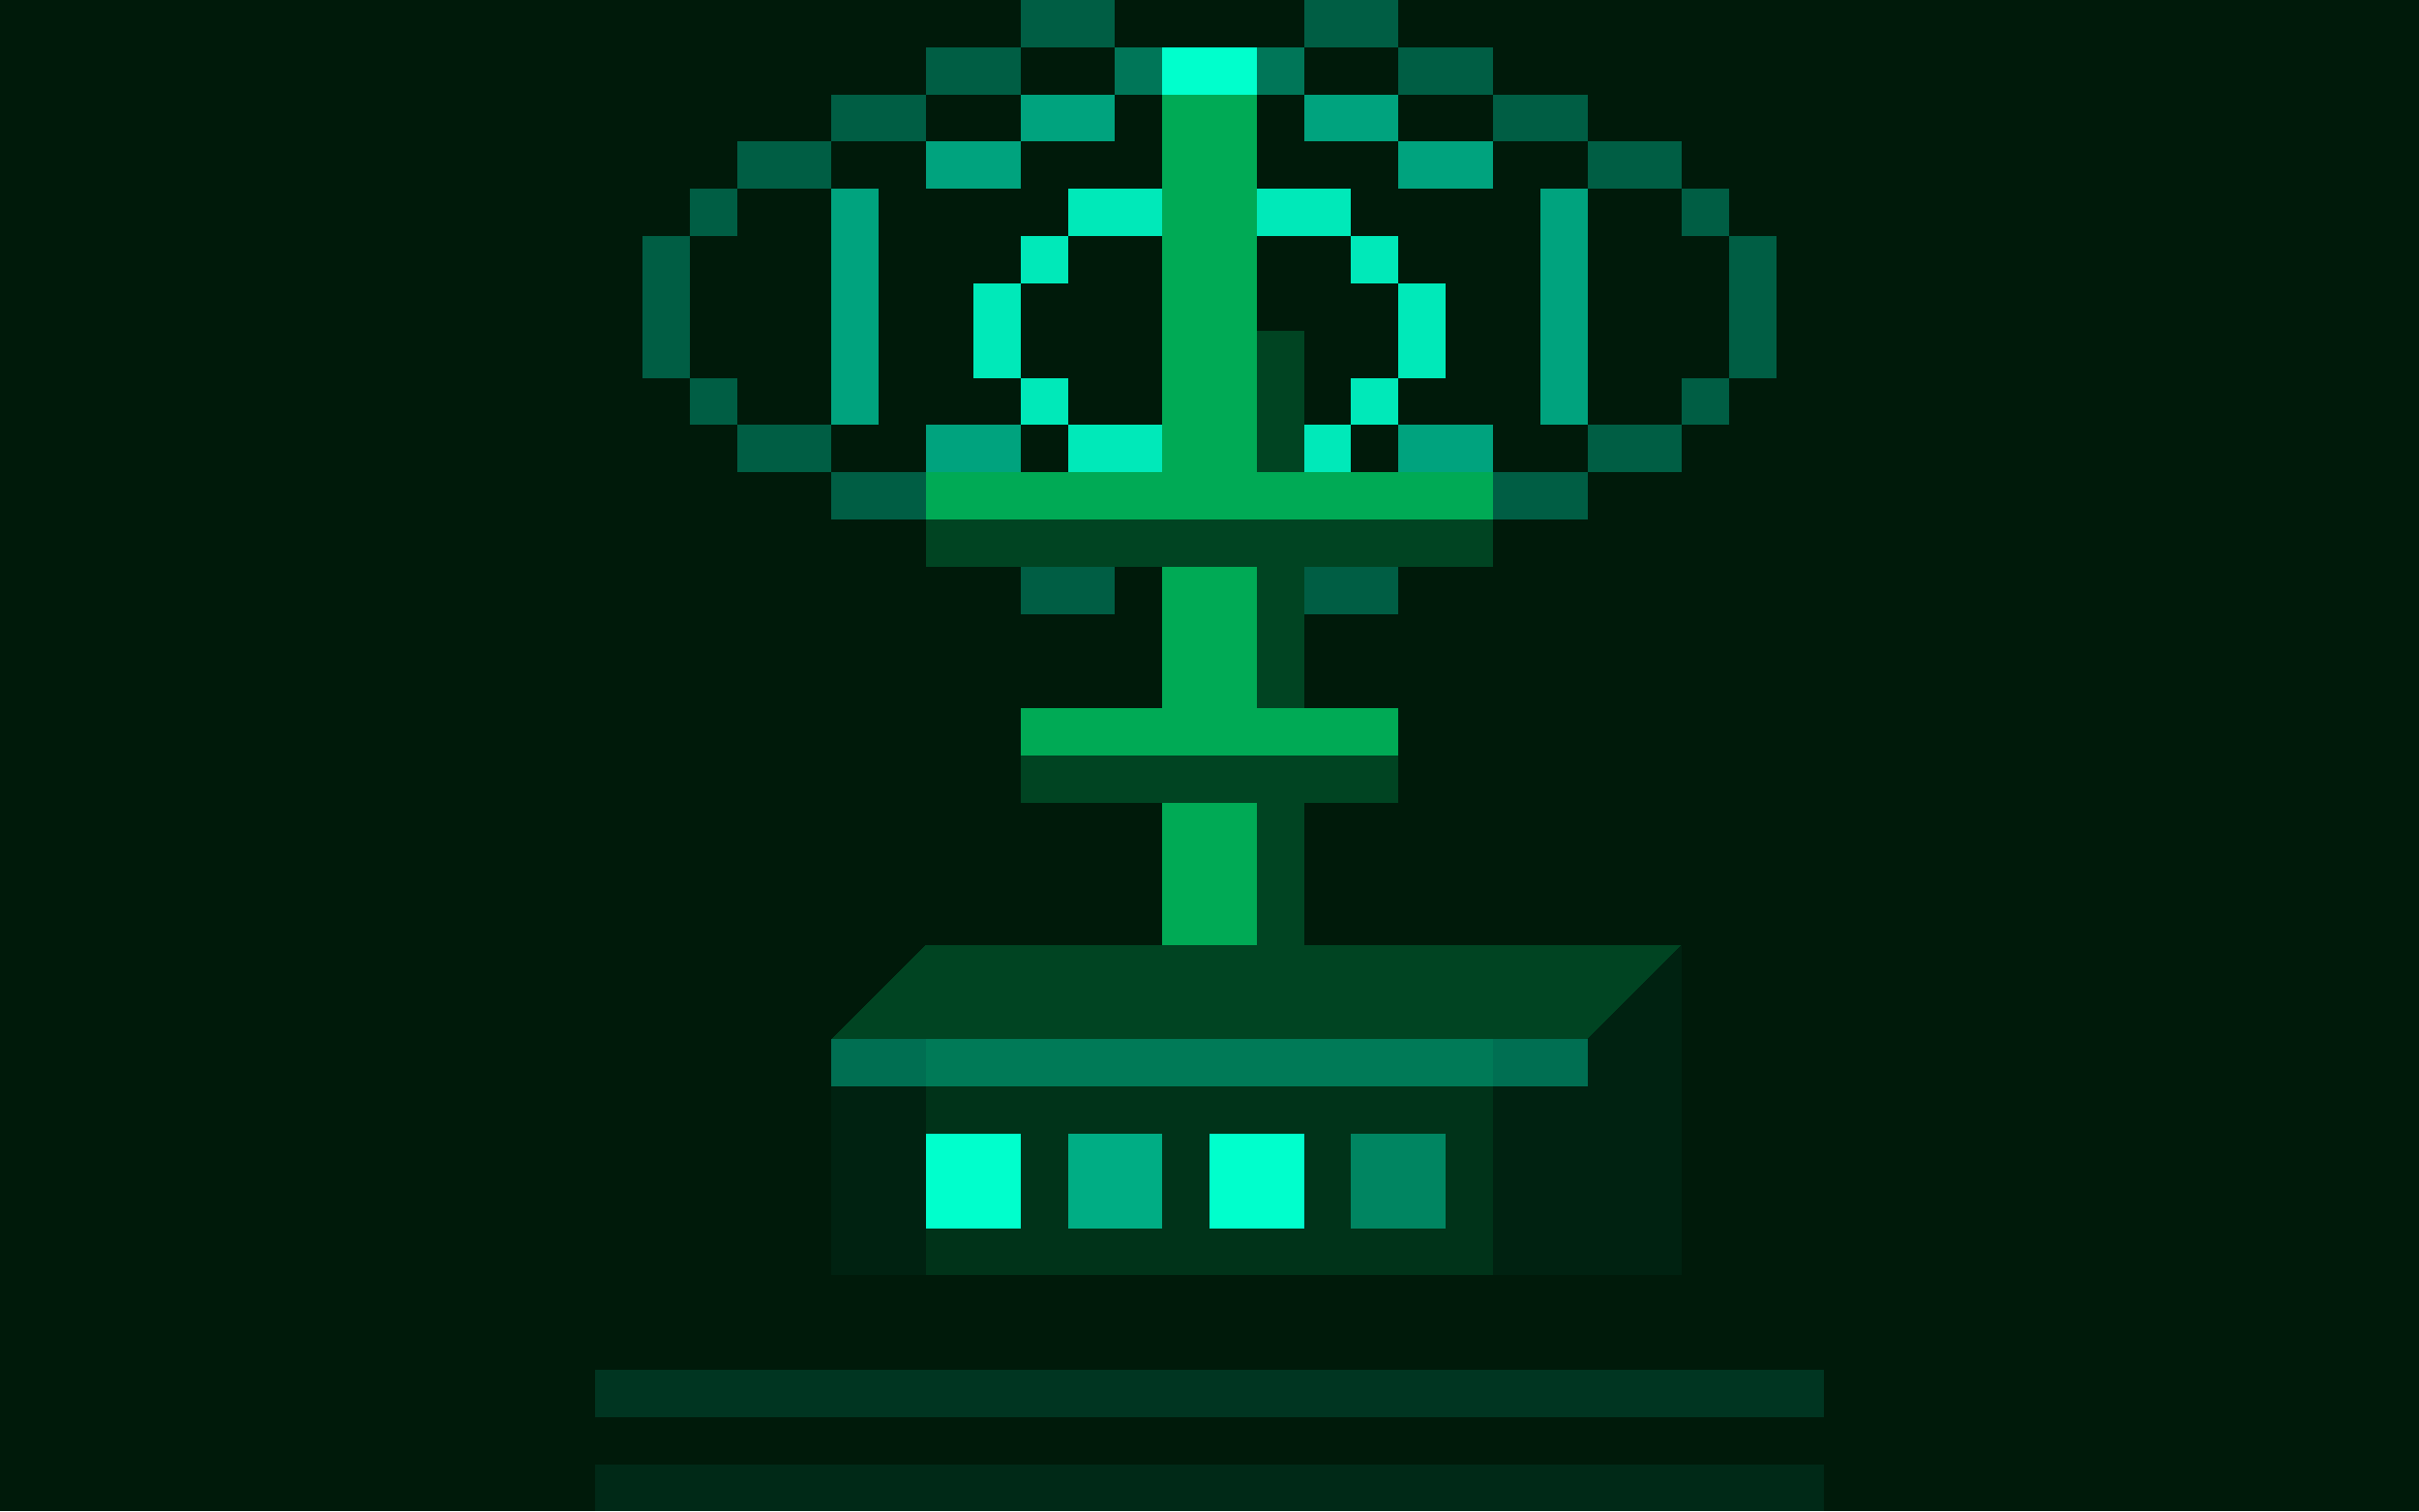
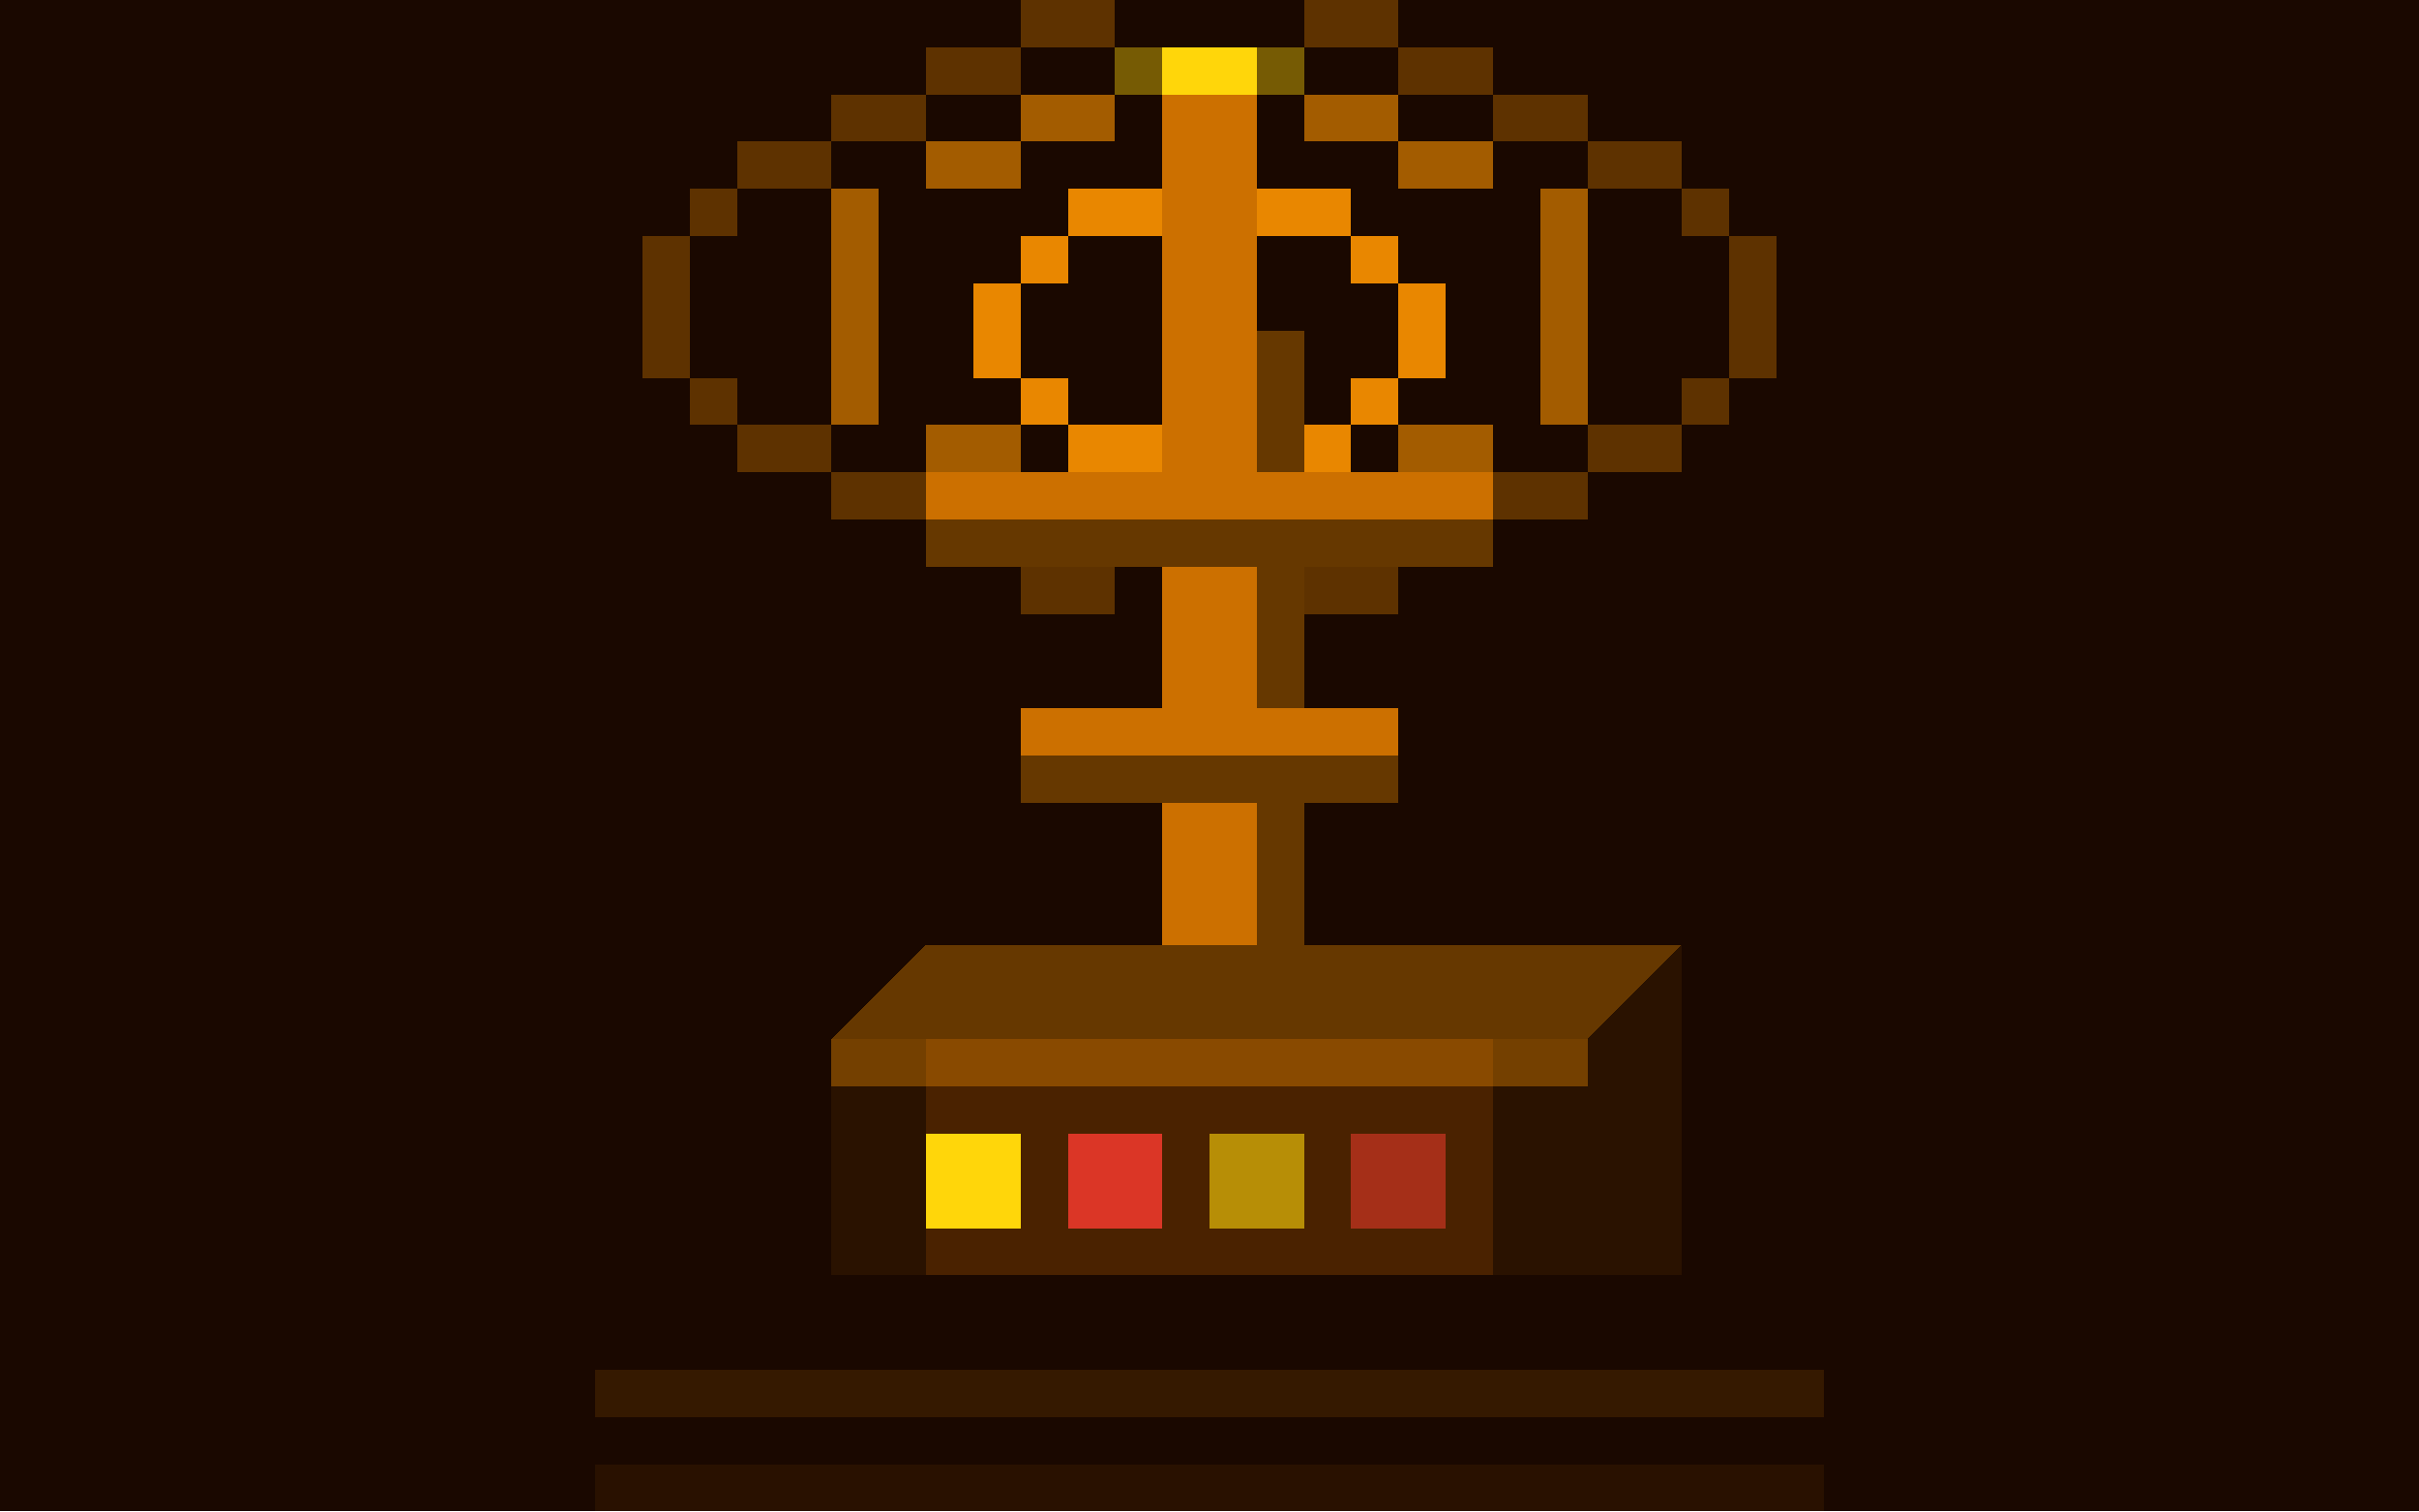
<svg xmlns="http://www.w3.org/2000/svg" viewBox="0 0 160 100" shape-rendering="crispEdges">
-   <rect width="160" height="100" fill="#001a0a" />
+   <rect width="160" height="100" fill="#1a0800" />
  <g transform="translate(30,0) scale(3.125)">
-     <rect x="12" y="0" width="2" height="1" fill="#00ffcc" opacity="0.30" />
-     <rect x="10" y="1" width="2" height="1" fill="#00ffcc" opacity="0.30" />
-     <rect x="8" y="2" width="2" height="1" fill="#00ffcc" opacity="0.30" />
-     <rect x="6" y="3" width="2" height="1" fill="#00ffcc" opacity="0.30" />
-     <rect x="5" y="4" width="1" height="1" fill="#00ffcc" opacity="0.30" />
-     <rect x="4" y="5" width="1" height="1" fill="#00ffcc" opacity="0.30" />
-     <rect x="4" y="6" width="1" height="1" fill="#00ffcc" opacity="0.30" />
-     <rect x="4" y="7" width="1" height="1" fill="#00ffcc" opacity="0.30" />
-     <rect x="5" y="8" width="1" height="1" fill="#00ffcc" opacity="0.30" />
-     <rect x="6" y="9" width="2" height="1" fill="#00ffcc" opacity="0.30" />
-     <rect x="8" y="10" width="2" height="1" fill="#00ffcc" opacity="0.30" />
-     <rect x="10" y="11" width="2" height="1" fill="#00ffcc" opacity="0.30" />
-     <rect x="12" y="12" width="2" height="1" fill="#00ffcc" opacity="0.30" />
-     <rect x="18" y="0" width="2" height="1" fill="#00ffcc" opacity="0.30" />
-     <rect x="20" y="1" width="2" height="1" fill="#00ffcc" opacity="0.30" />
-     <rect x="22" y="2" width="2" height="1" fill="#00ffcc" opacity="0.30" />
-     <rect x="24" y="3" width="2" height="1" fill="#00ffcc" opacity="0.30" />
-     <rect x="26" y="4" width="1" height="1" fill="#00ffcc" opacity="0.30" />
-     <rect x="27" y="5" width="1" height="1" fill="#00ffcc" opacity="0.30" />
-     <rect x="27" y="6" width="1" height="1" fill="#00ffcc" opacity="0.30" />
-     <rect x="27" y="7" width="1" height="1" fill="#00ffcc" opacity="0.30" />
-     <rect x="26" y="8" width="1" height="1" fill="#00ffcc" opacity="0.30" />
-     <rect x="24" y="9" width="2" height="1" fill="#00ffcc" opacity="0.30" />
-     <rect x="22" y="10" width="2" height="1" fill="#00ffcc" opacity="0.30" />
-     <rect x="20" y="11" width="2" height="1" fill="#00ffcc" opacity="0.30" />
-     <rect x="18" y="12" width="2" height="1" fill="#00ffcc" opacity="0.30" />
-     <rect x="12" y="2" width="2" height="1" fill="#00ffcc" opacity="0.60" />
-     <rect x="10" y="3" width="2" height="1" fill="#00ffcc" opacity="0.60" />
-     <rect x="8" y="4" width="1" height="1" fill="#00ffcc" opacity="0.60" />
-     <rect x="8" y="5" width="1" height="1" fill="#00ffcc" opacity="0.60" />
-     <rect x="8" y="6" width="1" height="1" fill="#00ffcc" opacity="0.60" />
-     <rect x="8" y="7" width="1" height="1" fill="#00ffcc" opacity="0.60" />
-     <rect x="8" y="8" width="1" height="1" fill="#00ffcc" opacity="0.60" />
-     <rect x="10" y="9" width="2" height="1" fill="#00ffcc" opacity="0.60" />
-     <rect x="12" y="10" width="2" height="1" fill="#00ffcc" opacity="0.60" />
-     <rect x="18" y="2" width="2" height="1" fill="#00ffcc" opacity="0.60" />
-     <rect x="20" y="3" width="2" height="1" fill="#00ffcc" opacity="0.60" />
-     <rect x="23" y="4" width="1" height="1" fill="#00ffcc" opacity="0.60" />
-     <rect x="23" y="5" width="1" height="1" fill="#00ffcc" opacity="0.60" />
-     <rect x="23" y="6" width="1" height="1" fill="#00ffcc" opacity="0.60" />
-     <rect x="23" y="7" width="1" height="1" fill="#00ffcc" opacity="0.60" />
-     <rect x="23" y="8" width="1" height="1" fill="#00ffcc" opacity="0.60" />
-     <rect x="20" y="9" width="2" height="1" fill="#00ffcc" opacity="0.60" />
-     <rect x="18" y="10" width="2" height="1" fill="#00ffcc" opacity="0.60" />
-     <rect x="13" y="4" width="2" height="1" fill="#00ffcc" opacity="0.90" />
-     <rect x="12" y="5" width="1" height="1" fill="#00ffcc" opacity="0.90" />
-     <rect x="11" y="6" width="1" height="2" fill="#00ffcc" opacity="0.90" />
-     <rect x="12" y="8" width="1" height="1" fill="#00ffcc" opacity="0.90" />
-     <rect x="13" y="9" width="2" height="1" fill="#00ffcc" opacity="0.90" />
-     <rect x="17" y="4" width="2" height="1" fill="#00ffcc" opacity="0.90" />
-     <rect x="19" y="5" width="1" height="1" fill="#00ffcc" opacity="0.90" />
-     <rect x="20" y="6" width="1" height="2" fill="#00ffcc" opacity="0.90" />
-     <rect x="19" y="8" width="1" height="1" fill="#00ffcc" opacity="0.90" />
-     <rect x="17" y="9" width="2" height="1" fill="#00ffcc" opacity="0.90" />
-     <rect x="14" y="1" width="4" height="1" fill="#00ffcc" opacity="0.40" />
-     <rect x="15" y="1" width="2" height="1" fill="#00ffcc" />
-     <rect x="15" y="2" width="2" height="5" fill="#00aa55" />
-     <rect x="15" y="7" width="2" height="14" fill="#00aa55" />
-     <rect x="17" y="7" width="1" height="14" fill="#004422" />
-     <rect x="10" y="10" width="12" height="1" fill="#00aa55" />
-     <rect x="10" y="11" width="12" height="1" fill="#004422" />
-     <rect x="12" y="15" width="8" height="1" fill="#00aa55" />
-     <rect x="12" y="16" width="8" height="1" fill="#004422" />
-     <polygon points="8,22 24,22 26,20 10,20" fill="#004422" />
-     <polygon points="24,22 26,20 26,27 24,27" fill="#002211" />
-     <rect x="8" y="22" width="16" height="5" fill="#003319" />
-     <rect x="8" y="22" width="2" height="5" fill="#002211" />
-     <rect x="22" y="22" width="2" height="5" fill="#002211" />
-     <rect x="8" y="22" width="16" height="1" fill="#00ffcc" opacity="0.35" />
-     <rect x="10" y="24" width="2" height="2" fill="#00ffcc" />
-     <rect x="13" y="24" width="2" height="2" fill="#00ffcc" opacity="0.60" />
-     <rect x="16" y="24" width="2" height="2" fill="#00ffcc" />
-     <rect x="19" y="24" width="2" height="2" fill="#00ffcc" opacity="0.40" />
-     <rect x="3" y="29" width="26" height="1" fill="#00ffcc" opacity="0.12" />
-     <rect x="3" y="31" width="26" height="1" fill="#00ffcc" opacity="0.07" />
+     <rect x="12" y="0" width="2" height="1" fill="#ff9500" opacity="0.30" />
+     <rect x="10" y="1" width="2" height="1" fill="#ff9500" opacity="0.30" />
+     <rect x="8" y="2" width="2" height="1" fill="#ff9500" opacity="0.30" />
+     <rect x="6" y="3" width="2" height="1" fill="#ff9500" opacity="0.30" />
+     <rect x="5" y="4" width="1" height="1" fill="#ff9500" opacity="0.30" />
+     <rect x="4" y="5" width="1" height="1" fill="#ff9500" opacity="0.30" />
+     <rect x="4" y="6" width="1" height="1" fill="#ff9500" opacity="0.30" />
+     <rect x="4" y="7" width="1" height="1" fill="#ff9500" opacity="0.30" />
+     <rect x="5" y="8" width="1" height="1" fill="#ff9500" opacity="0.30" />
+     <rect x="6" y="9" width="2" height="1" fill="#ff9500" opacity="0.30" />
+     <rect x="8" y="10" width="2" height="1" fill="#ff9500" opacity="0.30" />
+     <rect x="10" y="11" width="2" height="1" fill="#ff9500" opacity="0.30" />
+     <rect x="12" y="12" width="2" height="1" fill="#ff9500" opacity="0.30" />
+     <rect x="18" y="0" width="2" height="1" fill="#ff9500" opacity="0.30" />
+     <rect x="20" y="1" width="2" height="1" fill="#ff9500" opacity="0.30" />
+     <rect x="22" y="2" width="2" height="1" fill="#ff9500" opacity="0.30" />
+     <rect x="24" y="3" width="2" height="1" fill="#ff9500" opacity="0.30" />
+     <rect x="26" y="4" width="1" height="1" fill="#ff9500" opacity="0.30" />
+     <rect x="27" y="5" width="1" height="1" fill="#ff9500" opacity="0.30" />
+     <rect x="27" y="6" width="1" height="1" fill="#ff9500" opacity="0.30" />
+     <rect x="27" y="7" width="1" height="1" fill="#ff9500" opacity="0.30" />
+     <rect x="26" y="8" width="1" height="1" fill="#ff9500" opacity="0.30" />
+     <rect x="24" y="9" width="2" height="1" fill="#ff9500" opacity="0.30" />
+     <rect x="22" y="10" width="2" height="1" fill="#ff9500" opacity="0.30" />
+     <rect x="20" y="11" width="2" height="1" fill="#ff9500" opacity="0.30" />
+     <rect x="18" y="12" width="2" height="1" fill="#ff9500" opacity="0.30" />
+     <rect x="12" y="2" width="2" height="1" fill="#ff9500" opacity="0.60" />
+     <rect x="10" y="3" width="2" height="1" fill="#ff9500" opacity="0.60" />
+     <rect x="8" y="4" width="1" height="1" fill="#ff9500" opacity="0.60" />
+     <rect x="8" y="5" width="1" height="1" fill="#ff9500" opacity="0.60" />
+     <rect x="8" y="6" width="1" height="1" fill="#ff9500" opacity="0.60" />
+     <rect x="8" y="7" width="1" height="1" fill="#ff9500" opacity="0.60" />
+     <rect x="8" y="8" width="1" height="1" fill="#ff9500" opacity="0.60" />
+     <rect x="10" y="9" width="2" height="1" fill="#ff9500" opacity="0.60" />
+     <rect x="12" y="10" width="2" height="1" fill="#ff9500" opacity="0.60" />
+     <rect x="18" y="2" width="2" height="1" fill="#ff9500" opacity="0.60" />
+     <rect x="20" y="3" width="2" height="1" fill="#ff9500" opacity="0.60" />
+     <rect x="23" y="4" width="1" height="1" fill="#ff9500" opacity="0.60" />
+     <rect x="23" y="5" width="1" height="1" fill="#ff9500" opacity="0.60" />
+     <rect x="23" y="6" width="1" height="1" fill="#ff9500" opacity="0.60" />
+     <rect x="23" y="7" width="1" height="1" fill="#ff9500" opacity="0.60" />
+     <rect x="23" y="8" width="1" height="1" fill="#ff9500" opacity="0.60" />
+     <rect x="20" y="9" width="2" height="1" fill="#ff9500" opacity="0.60" />
+     <rect x="18" y="10" width="2" height="1" fill="#ff9500" opacity="0.60" />
+     <rect x="13" y="4" width="2" height="1" fill="#ff9500" opacity="0.90" />
+     <rect x="12" y="5" width="1" height="1" fill="#ff9500" opacity="0.90" />
+     <rect x="11" y="6" width="1" height="2" fill="#ff9500" opacity="0.90" />
+     <rect x="12" y="8" width="1" height="1" fill="#ff9500" opacity="0.90" />
+     <rect x="13" y="9" width="2" height="1" fill="#ff9500" opacity="0.90" />
+     <rect x="17" y="4" width="2" height="1" fill="#ff9500" opacity="0.90" />
+     <rect x="19" y="5" width="1" height="1" fill="#ff9500" opacity="0.90" />
+     <rect x="20" y="6" width="1" height="2" fill="#ff9500" opacity="0.90" />
+     <rect x="19" y="8" width="1" height="1" fill="#ff9500" opacity="0.90" />
+     <rect x="17" y="9" width="2" height="1" fill="#ff9500" opacity="0.90" />
+     <rect x="14" y="1" width="4" height="1" fill="#ffd60a" opacity="0.40" />
+     <rect x="15" y="1" width="2" height="1" fill="#ffd60a" />
+     <rect x="15" y="2" width="2" height="5" fill="#cc7000" />
+     <rect x="15" y="7" width="2" height="14" fill="#cc7000" />
+     <rect x="17" y="7" width="1" height="14" fill="#663800" />
+     <rect x="10" y="10" width="12" height="1" fill="#cc7000" />
+     <rect x="10" y="11" width="12" height="1" fill="#663800" />
+     <rect x="12" y="15" width="8" height="1" fill="#cc7000" />
+     <rect x="12" y="16" width="8" height="1" fill="#663800" />
+     <polygon points="8,22 24,22 26,20 10,20" fill="#663800" />
+     <polygon points="24,22 26,20 26,27 24,27" fill="#2a1200" />
+     <rect x="8" y="22" width="16" height="5" fill="#4a2200" />
+     <rect x="8" y="22" width="2" height="5" fill="#2a1200" />
+     <rect x="22" y="22" width="2" height="5" fill="#2a1200" />
+     <rect x="8" y="22" width="16" height="1" fill="#ff9500" opacity="0.35" />
+     <rect x="10" y="24" width="2" height="2" fill="#ffd60a" />
+     <rect x="13" y="24" width="2" height="2" fill="#ff3b30" opacity="0.80" />
+     <rect x="16" y="24" width="2" height="2" fill="#ffd60a" opacity="0.60" />
+     <rect x="19" y="24" width="2" height="2" fill="#ff3b30" opacity="0.50" />
+     <rect x="3" y="29" width="26" height="1" fill="#ff9500" opacity="0.12" />
+     <rect x="3" y="31" width="26" height="1" fill="#ff9500" opacity="0.07" />
  </g>
</svg>
